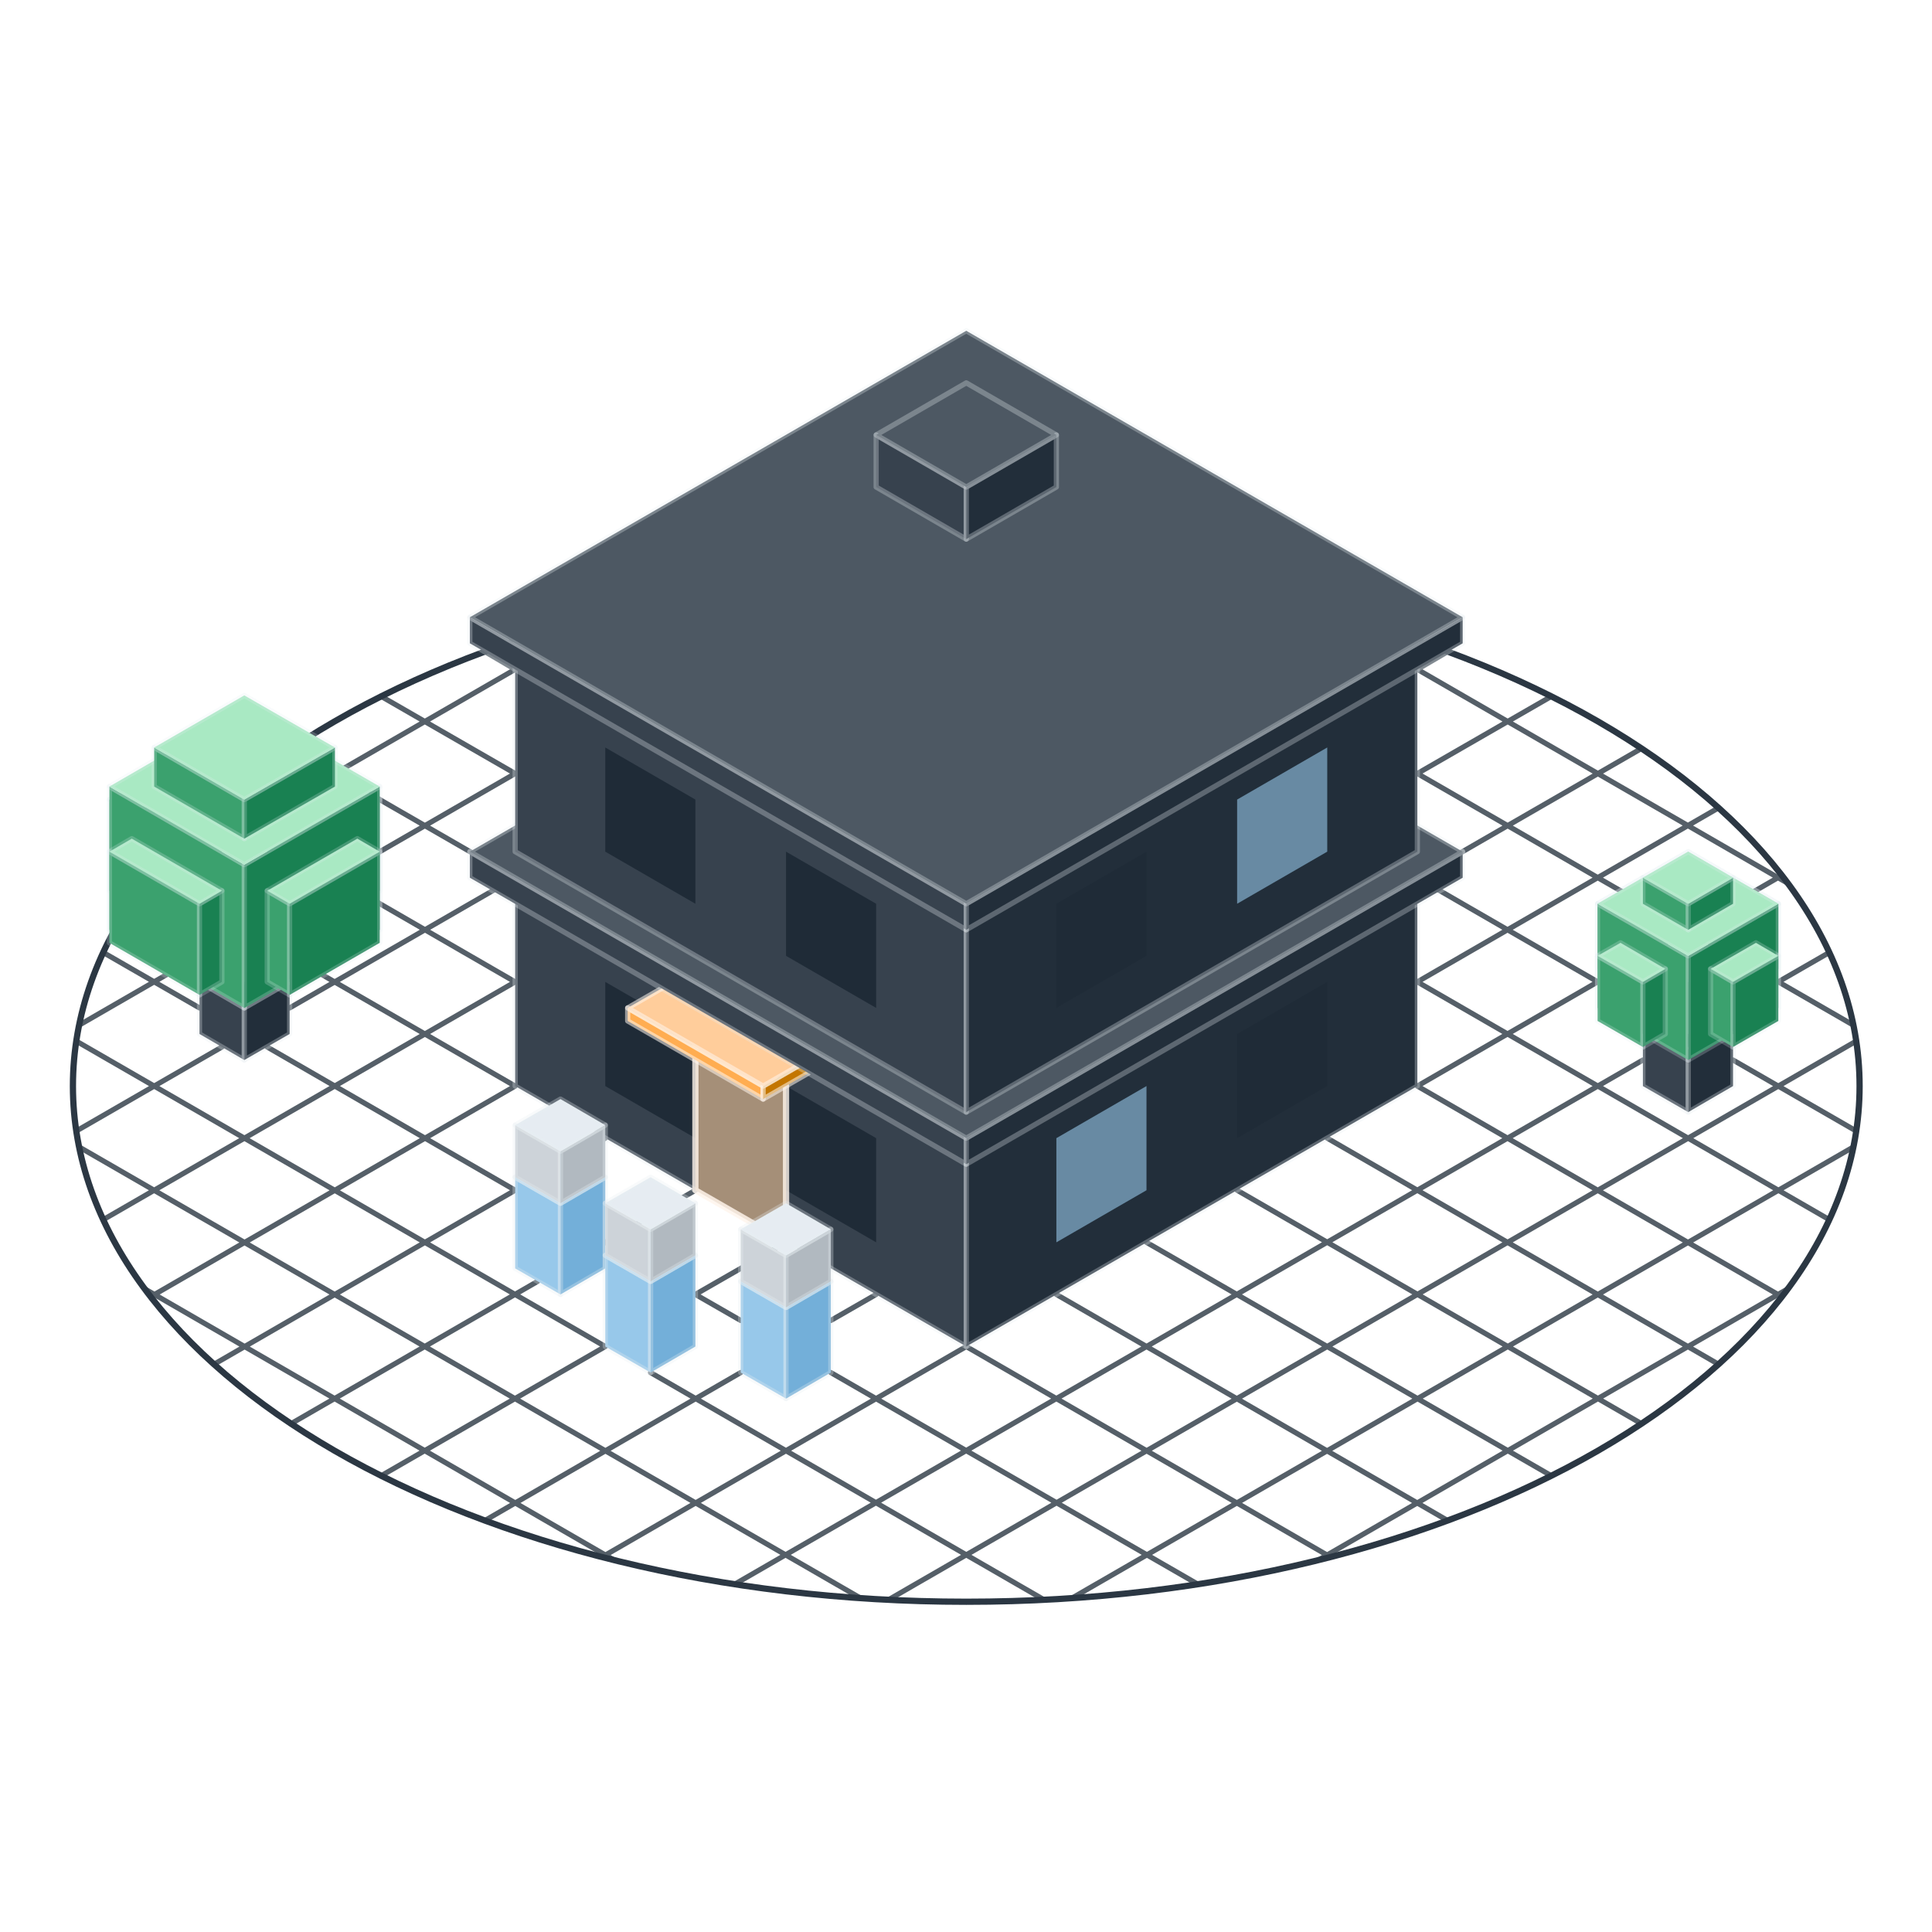
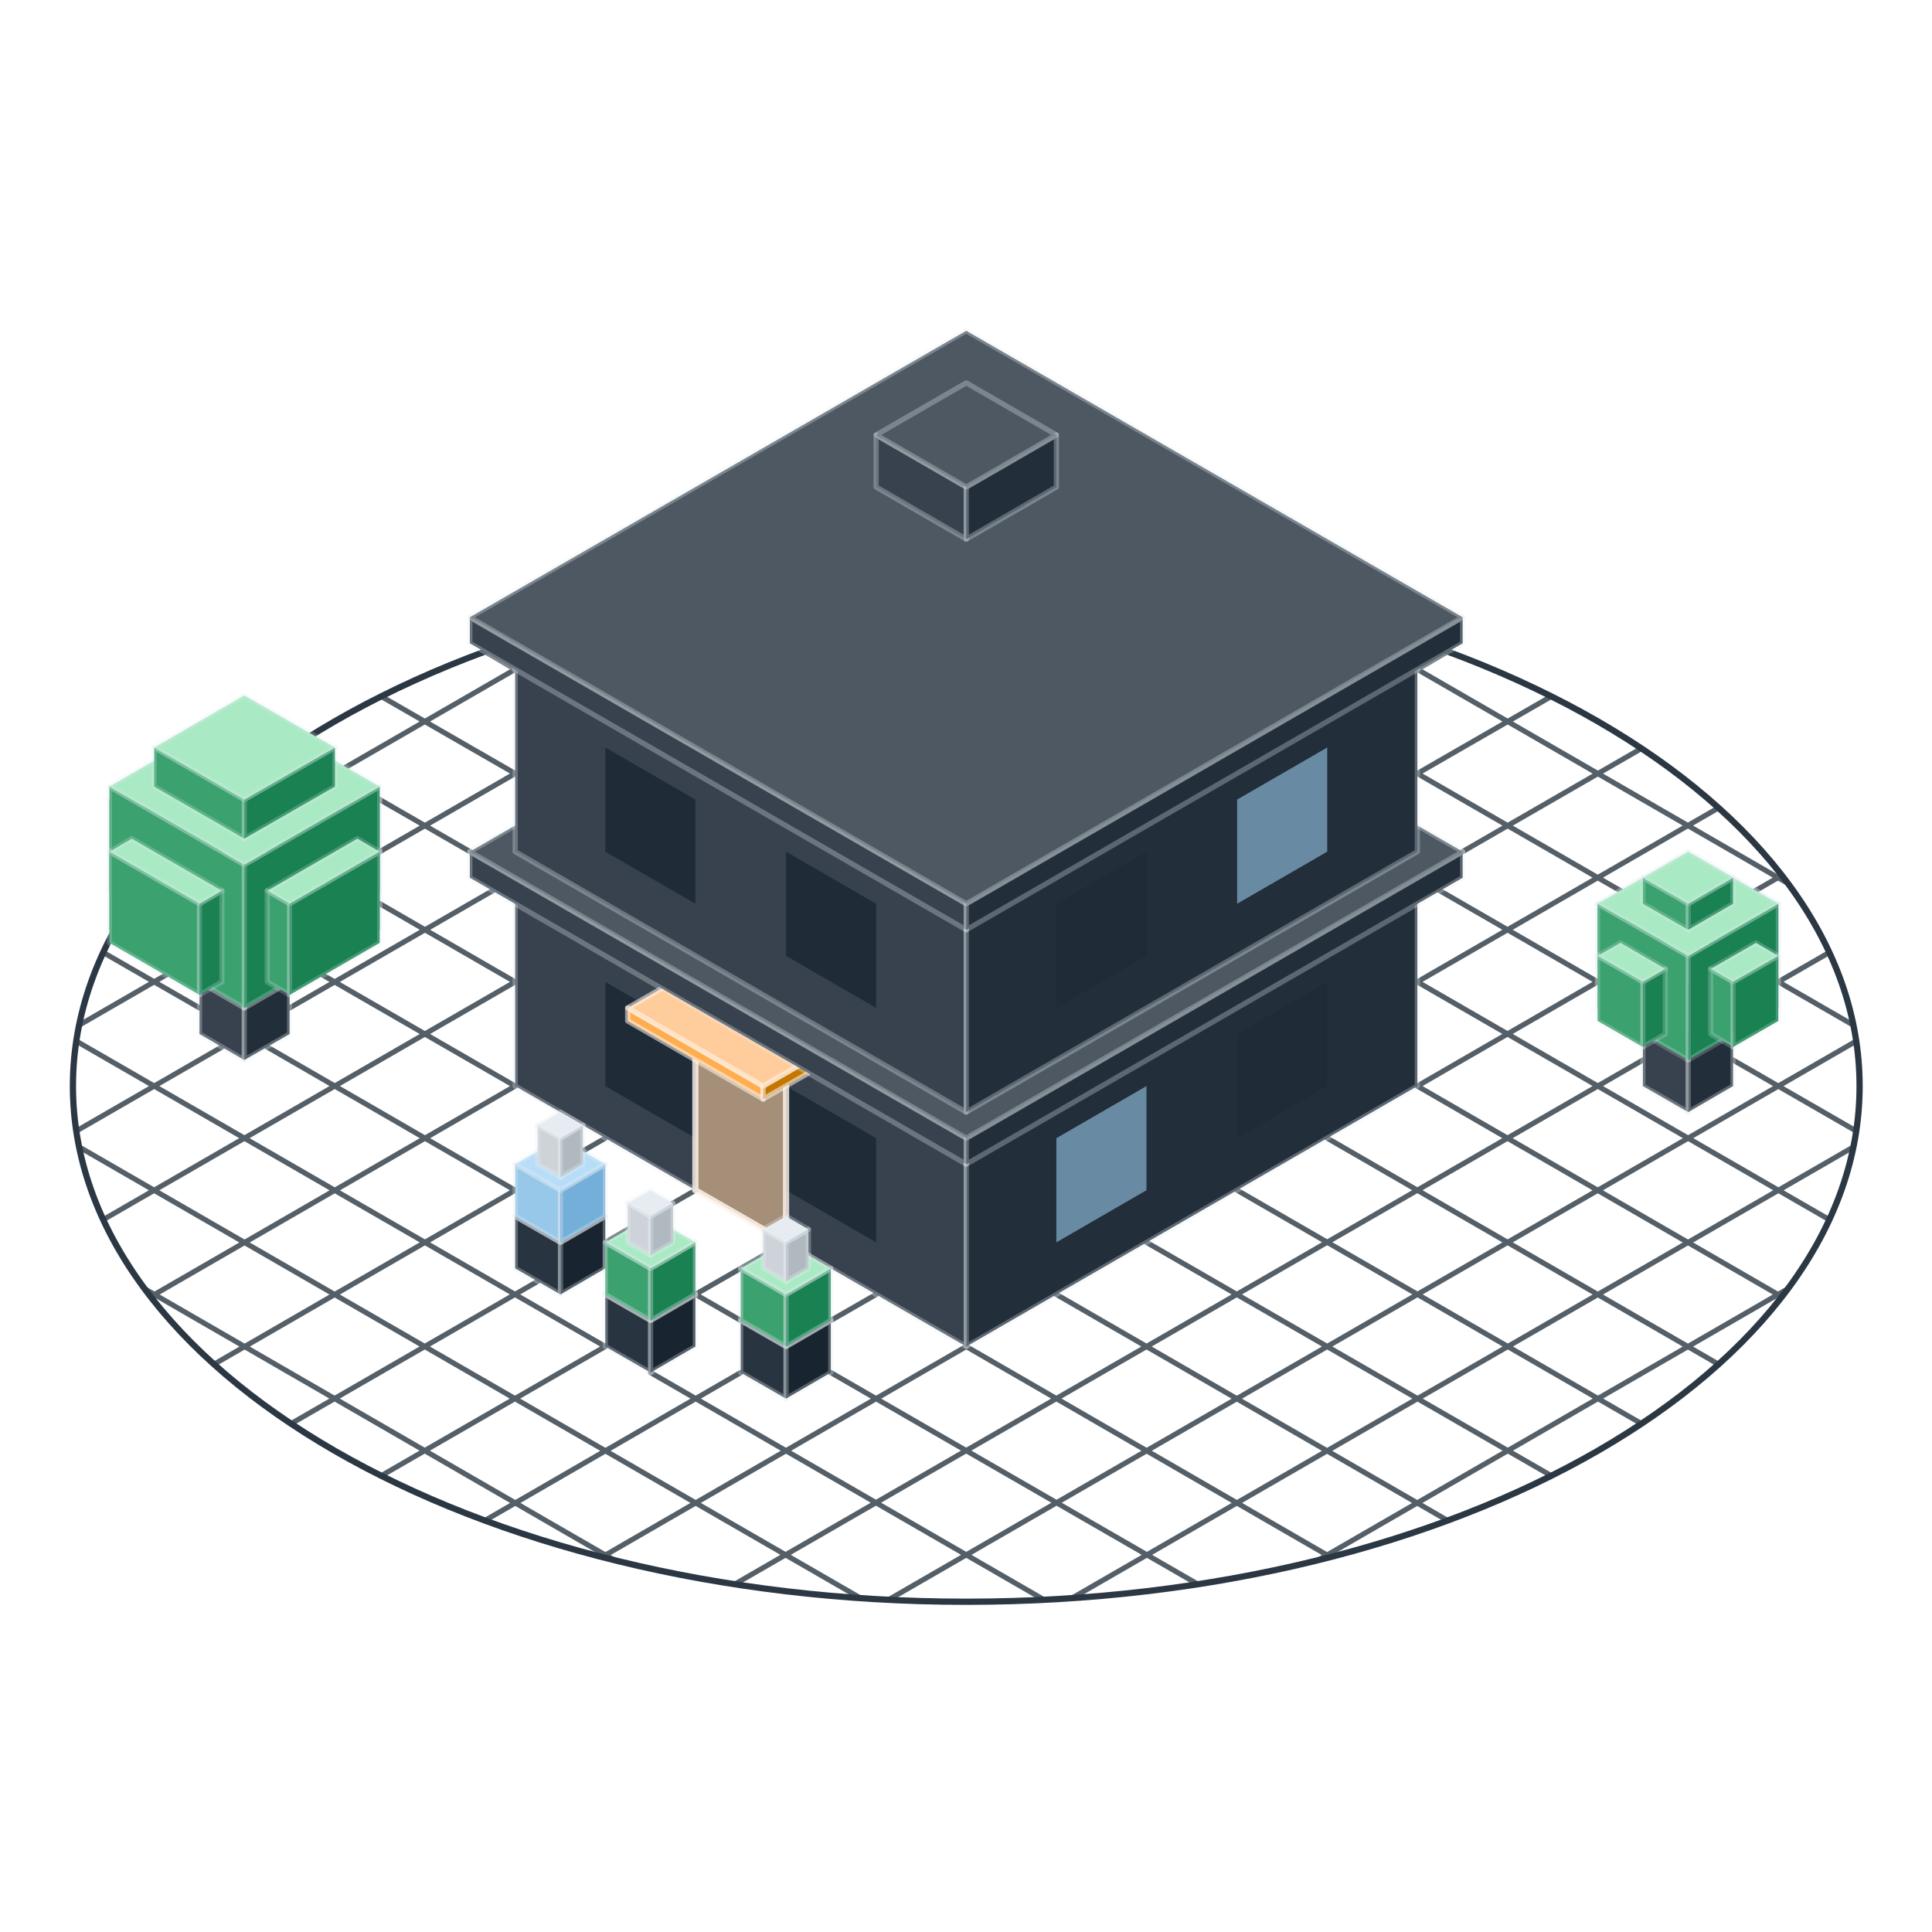
<svg xmlns="http://www.w3.org/2000/svg" id="plain" viewBox="-185.5 -208.5 370.9 370.9" width="480" height="480" role="img" aria-label="Your office: one building, people at the door">
  <style>svg:target .lbl{display:none}</style>
  <g font-family="Barlow, 'Segoe UI', Roboto, Helvetica, Arial, sans-serif" stroke-linecap="round" stroke-linejoin="round">
-     <path d="M-86.6,-80.0L-157.6,-39.0M-86.6,-60.0L-129.9,-35.0M-151.6,-22.5L-170.3,-11.7M-86.6,-40.0L-129.9,-15.0M-142.9,-7.5L-170.8,8.6M-86.6,-20.0L-165.6,25.6M-86.6,0.0L-156.5,40.4M92.4,-83.4L86.6,-80.0M-69.3,10.0L-75.8,13.7M-86.6,20.0L-144.4,53.4M112.3,-74.8L86.6,-60.0M-52.0,20.0L-69.3,30.0M-82.3,37.5L-129.6,64.8M129.6,-64.8L86.6,-40.0M-34.6,30.0L-52.0,40.0M-69.3,50.0L-112.3,74.8M144.4,-53.4L86.6,-20.0M-17.3,40.0L-26.0,45.0M-43.3,55.0L-92.4,83.4M156.5,-40.4L86.6,0.0M0.0,50.0L-69.9,90.4M165.6,-25.6L147.2,-15.0M129.9,-5.0L-44.4,95.6M170.8,-8.6L-14.9,98.6M170.3,11.7L20.3,98.3M157.6,39.0L67.6,91.0M86.6,-80.0L157.6,-39.0M86.6,-60.0L170.3,-11.7M86.6,-40.0L129.9,-15.0M147.2,-5.0L170.8,8.6M86.6,-20.0L165.6,25.6M86.6,0.0L156.5,40.4M-92.4,-83.4L-86.6,-80.0M69.3,10.0L144.4,53.4M-112.3,-74.8L-86.6,-60.0M52.0,20.0L129.6,64.8M-129.6,-64.8L-86.6,-40.0M34.6,30.0L112.3,74.8M-144.4,-53.4L-86.6,-20.0M17.3,40.0L92.4,83.4M-156.5,-40.4L-147.2,-35.0M-125.6,-22.5L-86.6,0.0M0.0,50.0L69.9,90.4M-165.6,-25.6L-147.2,-15.0M-134.2,-7.5L-86.6,20.0M-69.3,30.0L-67.1,31.2M-52.0,40.0L-43.3,45.0M-26.0,55.0L44.4,95.6M-170.8,-8.6L-69.3,50.0M-60.6,55.0L14.9,98.6M-170.3,11.7L-20.3,98.3M-157.6,39.0L-67.6,91.0" class="floor" fill="none" stroke="#2B3743" stroke-width="1" stroke-opacity="0.8" />
+     <path d="M-86.6,-80.0L-157.6,-39.0M-86.6,-60.0L-129.9,-35.0M-151.6,-22.5L-170.3,-11.7M-86.6,-40.0L-129.9,-15.0M-142.9,-7.5L-170.8,8.6M-86.6,-20.0L-165.6,25.6M-86.6,0.0L-156.5,40.4M92.4,-83.4L86.6,-80.0M-69.3,10.0L-144.4,53.4M112.3,-74.8L86.6,-60.0M-52.0,20.0L-69.3,30.0M-82.3,37.5L-129.6,64.8M129.6,-64.8L86.6,-40.0M-34.6,30.0L-52.0,40.0M-69.3,50.0L-112.3,74.8M144.4,-53.4L86.6,-20.0M-17.3,40.0L-26.0,45.0M-43.3,55.0L-92.4,83.4M156.5,-40.4L86.6,0.0M0.0,50.0L-69.9,90.4M165.6,-25.6L147.2,-15.0M129.9,-5.0L-44.4,95.6M170.8,-8.6L-14.9,98.6M170.3,11.7L20.3,98.3M157.6,39.0L67.6,91.0M86.6,-80.0L157.6,-39.0M86.6,-60.0L170.3,-11.7M86.6,-40.0L129.9,-15.0M147.2,-5.0L170.8,8.6M86.6,-20.0L165.6,25.6M86.6,0.0L156.5,40.4M-92.4,-83.4L-86.6,-80.0M69.3,10.0L144.4,53.4M-112.3,-74.8L-86.6,-60.0M52.0,20.0L129.6,64.8M-129.6,-64.8L-86.6,-40.0M34.6,30.0L112.3,74.8M-144.4,-53.4L-86.6,-20.0M17.3,40.0L92.4,83.4M-156.5,-40.4L-147.2,-35.0M-125.6,-22.5L-86.6,0.0M0.0,50.0L69.9,90.4M-165.6,-25.6L-147.2,-15.0M-134.2,-7.5L-82.3,22.5M-69.3,30.0L-43.3,45.0M-26.0,55.0L44.4,95.6M-170.8,-8.6L-69.3,50.0M-60.6,55.0L14.9,98.6M-170.3,11.7L-20.3,98.3M-157.6,39.0L-67.6,91.0" class="floor" fill="none" stroke="#2B3743" stroke-width="1" stroke-opacity="0.8" />
    <ellipse cx="0.0" cy="0.0" rx="171.5" ry="99.0" fill="none" stroke="#2B3743" stroke-width="1.2" />
    <g class="pc" data-o="3">
      <polygon points="-147.2,-10.0 -138.6,-5.0 -138.6,-20.0 -147.2,-25.0" fill="#37424E" stroke="#E6ECF2" stroke-width="1" stroke-opacity="0.3" />
      <polygon points="-129.9,-10.0 -138.6,-5.0 -138.6,-20.0 -129.9,-25.0" fill="#222E3A" stroke="#E6ECF2" stroke-width="1" stroke-opacity="0.3" />
      <polygon points="-138.6,-30.0 -129.9,-25.0 -138.6,-20.0 -147.2,-25.0" fill="#4D5863" stroke="#E6ECF2" stroke-width="1" stroke-opacity="0.3" />
      <polygon points="-155.9,-25.0 -138.6,-15.0 -138.6,-20.0 -155.9,-30.0" fill="#3BA16E" stroke="#E6ECF2" stroke-width="1" stroke-opacity="0.22" />
      <polygon points="-121.2,-25.0 -138.6,-15.0 -138.6,-20.0 -121.2,-30.0" fill="#198152" stroke="#E6ECF2" stroke-width="1" stroke-opacity="0.22" />
      <polygon points="-138.6,-40.0 -121.2,-30.0 -138.6,-20.0 -155.9,-30.0" fill="#A9E9C3" stroke="#E6ECF2" stroke-width="1" stroke-opacity="0.22" />
      <polygon points="-164.5,-37.5 -160.2,-35.0 -160.2,-52.5 -164.5,-55.0" fill="#3BA16E" stroke="#E6ECF2" stroke-width="1" stroke-opacity="0.22" />
      <polygon points="-142.9,-45.0 -160.2,-35.0 -160.2,-52.5 -142.9,-62.5" fill="#198152" stroke="#E6ECF2" stroke-width="1" stroke-opacity="0.22" />
      <polygon points="-147.2,-65.0 -142.9,-62.5 -160.2,-52.5 -164.5,-55.0" fill="#A9E9C3" stroke="#E6ECF2" stroke-width="1" stroke-opacity="0.22" />
      <polygon points="-134.2,-45.0 -116.9,-35.0 -116.9,-52.5 -134.2,-62.5" fill="#3BA16E" stroke="#E6ECF2" stroke-width="1" stroke-opacity="0.22" />
      <polygon points="-112.6,-37.5 -116.9,-35.0 -116.9,-52.5 -112.6,-55.0" fill="#198152" stroke="#E6ECF2" stroke-width="1" stroke-opacity="0.22" />
      <polygon points="-129.9,-65.0 -112.6,-55.0 -116.9,-52.5 -134.2,-62.5" fill="#A9E9C3" stroke="#E6ECF2" stroke-width="1" stroke-opacity="0.22" />
      <polygon points="-164.5,-30.0 -138.6,-15.0 -138.6,-42.5 -164.5,-57.5" fill="#3BA16E" stroke="#E6ECF2" stroke-width="1" stroke-opacity="0.22" />
      <polygon points="-112.6,-30.0 -138.6,-15.0 -138.6,-42.5 -112.6,-57.5" fill="#198152" stroke="#E6ECF2" stroke-width="1" stroke-opacity="0.22" />
      <polygon points="-138.6,-72.5 -112.6,-57.5 -138.6,-42.5 -164.5,-57.5" fill="#A9E9C3" stroke="#E6ECF2" stroke-width="1" stroke-opacity="0.22" />
      <polygon points="-134.2,-20.0 -129.9,-17.5 -129.9,-35.0 -134.2,-37.5" fill="#3BA16E" stroke="#E6ECF2" stroke-width="1" stroke-opacity="0.22" />
      <polygon points="-112.6,-27.5 -129.9,-17.5 -129.9,-35.0 -112.6,-45.0" fill="#198152" stroke="#E6ECF2" stroke-width="1" stroke-opacity="0.22" />
      <polygon points="-116.9,-47.5 -112.6,-45.0 -129.9,-35.0 -134.2,-37.5" fill="#A9E9C3" stroke="#E6ECF2" stroke-width="1" stroke-opacity="0.22" />
      <polygon points="-164.5,-27.5 -147.2,-17.5 -147.2,-35.0 -164.5,-45.0" fill="#3BA16E" stroke="#E6ECF2" stroke-width="1" stroke-opacity="0.22" />
      <polygon points="-142.9,-20.0 -147.2,-17.5 -147.2,-35.0 -142.9,-37.5" fill="#198152" stroke="#E6ECF2" stroke-width="1" stroke-opacity="0.22" />
      <polygon points="-160.2,-47.5 -142.9,-37.5 -147.2,-35.0 -164.5,-45.0" fill="#A9E9C3" stroke="#E6ECF2" stroke-width="1" stroke-opacity="0.22" />
      <polygon points="-155.9,-57.5 -138.6,-47.5 -138.6,-55.0 -155.9,-65.0" fill="#3BA16E" stroke="#E6ECF2" stroke-width="1" stroke-opacity="0.22" />
      <polygon points="-121.2,-57.5 -138.6,-47.5 -138.6,-55.0 -121.2,-65.0" fill="#198152" stroke="#E6ECF2" stroke-width="1" stroke-opacity="0.22" />
      <polygon points="-138.6,-75.0 -121.2,-65.0 -138.6,-55.0 -155.9,-65.0" fill="#A9E9C3" stroke="#E6ECF2" stroke-width="1" stroke-opacity="0.22" />
      <polygon points="129.9,0.0 138.6,5.0 138.6,-7.5 129.9,-12.5" fill="#37424E" stroke="#E6ECF2" stroke-width="1" stroke-opacity="0.3" />
      <polygon points="147.2,0.0 138.6,5.0 138.6,-7.5 147.2,-12.5" fill="#222E3A" stroke="#E6ECF2" stroke-width="1" stroke-opacity="0.3" />
      <polygon points="138.6,-17.5 147.2,-12.5 138.6,-7.5 129.9,-12.5" fill="#4D5863" stroke="#E6ECF2" stroke-width="1" stroke-opacity="0.3" />
      <polygon points="129.9,-12.5 138.6,-7.5 138.6,-10.0 129.9,-15.0" fill="#3BA16E" stroke="#E6ECF2" stroke-width="1" stroke-opacity="0.22" />
      <polygon points="147.2,-12.5 138.6,-7.5 138.6,-10.0 147.2,-15.0" fill="#198152" stroke="#E6ECF2" stroke-width="1" stroke-opacity="0.22" />
      <polygon points="138.6,-20.0 147.2,-15.0 138.6,-10.0 129.9,-15.0" fill="#A9E9C3" stroke="#E6ECF2" stroke-width="1" stroke-opacity="0.22" />
      <polygon points="121.2,-22.5 125.6,-20.0 125.6,-32.5 121.2,-35.0" fill="#3BA16E" stroke="#E6ECF2" stroke-width="1" stroke-opacity="0.22" />
      <polygon points="134.2,-25.0 125.6,-20.0 125.6,-32.5 134.2,-37.5" fill="#198152" stroke="#E6ECF2" stroke-width="1" stroke-opacity="0.22" />
      <polygon points="129.9,-40.0 134.2,-37.5 125.6,-32.5 121.2,-35.0" fill="#A9E9C3" stroke="#E6ECF2" stroke-width="1" stroke-opacity="0.22" />
      <polygon points="142.9,-25.0 151.6,-20.0 151.6,-32.5 142.9,-37.5" fill="#3BA16E" stroke="#E6ECF2" stroke-width="1" stroke-opacity="0.22" />
      <polygon points="155.9,-22.5 151.6,-20.0 151.6,-32.5 155.9,-35.0" fill="#198152" stroke="#E6ECF2" stroke-width="1" stroke-opacity="0.22" />
      <polygon points="147.2,-40.0 155.9,-35.0 151.6,-32.5 142.9,-37.5" fill="#A9E9C3" stroke="#E6ECF2" stroke-width="1" stroke-opacity="0.22" />
      <polygon points="121.2,-15.0 138.6,-5.0 138.6,-25.0 121.2,-35.0" fill="#3BA16E" stroke="#E6ECF2" stroke-width="1" stroke-opacity="0.22" />
      <polygon points="155.9,-15.0 138.6,-5.0 138.6,-25.0 155.9,-35.0" fill="#198152" stroke="#E6ECF2" stroke-width="1" stroke-opacity="0.22" />
      <polygon points="138.6,-45.0 155.9,-35.0 138.6,-25.0 121.2,-35.0" fill="#A9E9C3" stroke="#E6ECF2" stroke-width="1" stroke-opacity="0.22" />
      <polygon points="142.9,-10.0 147.2,-7.5 147.2,-20.0 142.9,-22.5" fill="#3BA16E" stroke="#E6ECF2" stroke-width="1" stroke-opacity="0.22" />
      <polygon points="155.9,-12.5 147.2,-7.5 147.2,-20.0 155.9,-25.0" fill="#198152" stroke="#E6ECF2" stroke-width="1" stroke-opacity="0.22" />
      <polygon points="151.6,-27.5 155.9,-25.0 147.2,-20.0 142.9,-22.5" fill="#A9E9C3" stroke="#E6ECF2" stroke-width="1" stroke-opacity="0.22" />
      <polygon points="121.2,-12.5 129.9,-7.5 129.9,-20.0 121.2,-25.0" fill="#3BA16E" stroke="#E6ECF2" stroke-width="1" stroke-opacity="0.22" />
      <polygon points="134.2,-10.0 129.9,-7.5 129.9,-20.0 134.2,-22.5" fill="#198152" stroke="#E6ECF2" stroke-width="1" stroke-opacity="0.22" />
      <polygon points="125.6,-27.5 134.2,-22.5 129.9,-20.0 121.2,-25.0" fill="#A9E9C3" stroke="#E6ECF2" stroke-width="1" stroke-opacity="0.22" />
      <polygon points="129.9,-35.0 138.6,-30.0 138.6,-35.0 129.9,-40.0" fill="#3BA16E" stroke="#E6ECF2" stroke-width="1" stroke-opacity="0.22" />
      <polygon points="147.2,-35.0 138.6,-30.0 138.6,-35.0 147.2,-40.0" fill="#198152" stroke="#E6ECF2" stroke-width="1" stroke-opacity="0.22" />
      <polygon points="138.6,-45.0 147.2,-40.0 138.6,-35.0 129.9,-40.0" fill="#A9E9C3" stroke="#E6ECF2" stroke-width="1" stroke-opacity="0.22" />
    </g>
    <g class="pc" data-o="0">
      <polygon points="-86.6,0.0 0.0,50.0 0.0,10.0 -86.6,-40.0" fill="#37424E" stroke="#E6ECF2" stroke-width="1" stroke-opacity="0.3" />
      <polygon points="86.6,0.0 0.0,50.0 0.0,10.0 86.6,-40.0" fill="#222E3A" stroke="#E6ECF2" stroke-width="1" stroke-opacity="0.3" />
      <polygon points="0.0,-90.0 86.6,-40.0 0.0,10.0 -86.6,-40.0" fill="#4D5863" stroke="#E6ECF2" stroke-width="1" stroke-opacity="0.3" />
      <polygon points="69.3,0.0 52.0,10.0 52.0,-10.0 69.3,-20.0" fill="#1F2B37" />
      <polygon points="34.6,20.0 17.3,30.0 17.3,10.0 34.6,0.0" fill="#97C8EA" fill-opacity="0.6" />
      <polygon points="-69.3,0.0 -52.0,10.0 -52.0,-10.0 -69.3,-20.0" fill="#1F2B37" />
      <polygon points="-34.6,20.0 -17.3,30.0 -17.3,10.0 -34.6,0.0" fill="#1F2B37" />
      <polygon points="-52.0,20.0 -34.6,30.0 -34.6,0.0 -52.0,-10.0" fill="#FFCD9B" fill-opacity="0.55" stroke="#FFF5EC" stroke-width="1.2" stroke-opacity="0.8" />
      <polygon points="-65.0,-12.5 -39.0,2.5 -39.0,0.0 -65.0,-15.0" fill="#FFAD51" stroke="#FFF5EC" stroke-width="1" stroke-opacity="0.55" />
      <polygon points="-30.3,-2.5 -39.0,2.5 -39.0,0.0 -30.3,-5.0" fill="#C37600" stroke="#FFF5EC" stroke-width="1" stroke-opacity="0.55" />
      <polygon points="-56.3,-20.0 -30.3,-5.0 -39.0,0.0 -65.0,-15.0" fill="#FFCD9B" stroke="#FFF5EC" stroke-width="1" stroke-opacity="0.55" />
      <polygon points="-95.3,-40.0 0.0,15.0 0.0,10.0 -95.3,-45.0" fill="#37424E" stroke="#E6ECF2" stroke-width="1" stroke-opacity="0.3" />
      <polygon points="95.3,-40.0 0.0,15.0 0.0,10.0 95.3,-45.0" fill="#222E3A" stroke="#E6ECF2" stroke-width="1" stroke-opacity="0.3" />
      <polygon points="0.0,-100.0 95.3,-45.0 0.0,10.0 -95.3,-45.0" fill="#4D5863" stroke="#E6ECF2" stroke-width="1" stroke-opacity="0.3" />
    </g>
    <g class="pc" data-o="1">
      <polygon points="-86.6,-45.0 0.0,5.0 0.0,-35.0 -86.6,-85.0" fill="#37424E" stroke="#E6ECF2" stroke-width="1" stroke-opacity="0.3" />
      <polygon points="86.6,-45.0 0.0,5.0 0.0,-35.0 86.6,-85.0" fill="#222E3A" stroke="#E6ECF2" stroke-width="1" stroke-opacity="0.3" />
      <polygon points="0.0,-135.0 86.6,-85.0 0.0,-35.0 -86.6,-85.0" fill="#4D5863" stroke="#E6ECF2" stroke-width="1" stroke-opacity="0.3" />
      <polygon points="69.3,-45.0 52.0,-35.0 52.0,-55.0 69.3,-65.0" fill="#97C8EA" fill-opacity="0.6" />
      <polygon points="34.6,-25.0 17.3,-15.0 17.3,-35.0 34.6,-45.0" fill="#1F2B37" />
      <polygon points="-69.3,-45.0 -52.0,-35.0 -52.0,-55.0 -69.3,-65.0" fill="#1F2B37" />
      <polygon points="-34.6,-25.0 -17.3,-15.0 -17.3,-35.0 -34.6,-45.0" fill="#1F2B37" />
      <polygon points="-95.3,-85.0 0.0,-30.0 0.0,-35.0 -95.3,-90.0" fill="#37424E" stroke="#E6ECF2" stroke-width="1" stroke-opacity="0.3" />
      <polygon points="95.3,-85.0 0.0,-30.0 0.0,-35.0 95.3,-90.0" fill="#222E3A" stroke="#E6ECF2" stroke-width="1" stroke-opacity="0.3" />
      <polygon points="0.0,-145.0 95.3,-90.0 0.0,-35.0 -95.3,-90.0" fill="#4D5863" stroke="#E6ECF2" stroke-width="1" stroke-opacity="0.3" />
      <polygon points="-17.3,-115.0 0.0,-105.0 0.0,-115.0 -17.3,-125.0" fill="#37424E" stroke="#E6ECF2" stroke-width="1" stroke-opacity="0.3" />
      <polygon points="17.3,-115.0 0.0,-105.0 0.0,-115.0 17.3,-125.0" fill="#222E3A" stroke="#E6ECF2" stroke-width="1" stroke-opacity="0.3" />
      <polygon points="0.0,-135.0 17.3,-125.0 0.0,-115.0 -17.3,-125.0" fill="#4D5863" stroke="#E6ECF2" stroke-width="1" stroke-opacity="0.3" />
    </g>
    <g class="pc" data-o="4">
-       <polygon points="-86.6,35.0 -77.9,40.0 -77.9,22.5 -86.6,17.5" fill="#97C8EA" stroke="#E6ECF2" stroke-width="1" stroke-opacity="0.3" />
-       <polygon points="-69.3,35.0 -77.9,40.0 -77.9,22.5 -69.3,17.5" fill="#73AFD9" stroke="#E6ECF2" stroke-width="1" stroke-opacity="0.3" />
-       <polygon points="-77.9,12.5 -69.3,17.5 -77.9,22.5 -86.6,17.5" fill="#B7DDF8" stroke="#E6ECF2" stroke-width="1" stroke-opacity="0.3" />
-       <polygon points="-86.6,17.5 -77.9,22.5 -77.9,12.5 -86.6,7.5" fill="#CDD3D9" stroke="#E6ECF2" stroke-width="1" stroke-opacity="0.3" />
-       <polygon points="-69.3,17.5 -77.9,22.5 -77.9,12.5 -69.3,7.5" fill="#B1B9C0" stroke="#E6ECF2" stroke-width="1" stroke-opacity="0.3" />
-       <polygon points="-77.9,2.5 -69.3,7.5 -77.9,12.5 -86.6,7.5" fill="#E6ECF2" stroke="#E6ECF2" stroke-width="1" stroke-opacity="0.3" />
+       <polygon points="-86.6,35.0 -77.9,40.0 -77.9,30.0 -86.6,25.0" fill="#283440" stroke="#E6ECF2" stroke-width="1" stroke-opacity="0.3" />
+       <polygon points="-69.3,35.0 -77.9,40.0 -77.9,30.0 -69.3,25.0" fill="#182430" stroke="#E6ECF2" stroke-width="1" stroke-opacity="0.3" />
+       <polygon points="-77.9,20.0 -69.3,25.0 -77.9,30.0 -86.6,25.0" fill="#25303C" stroke="#E6ECF2" stroke-width="1" stroke-opacity="0.3" />
+       <polygon points="-86.6,25.0 -77.9,30.0 -77.9,20.0 -86.6,15.0" fill="#97C8EA" stroke="#E6ECF2" stroke-width="1" stroke-opacity="0.3" />
+       <polygon points="-69.3,25.0 -77.9,30.0 -77.9,20.0 -69.3,15.0" fill="#73AFD9" stroke="#E6ECF2" stroke-width="1" stroke-opacity="0.3" />
+       <polygon points="-77.9,10.0 -69.3,15.0 -77.9,20.0 -86.6,15.0" fill="#B7DDF8" stroke="#E6ECF2" stroke-width="1" stroke-opacity="0.3" />
+       <polygon points="-82.3,15.0 -77.9,17.5 -77.9,10.0 -82.3,7.5" fill="#CDD3D9" stroke="#E6ECF2" stroke-width="1" stroke-opacity="0.3" />
+       <polygon points="-73.6,15.0 -77.9,17.5 -77.9,10.0 -73.6,7.5" fill="#B1B9C0" stroke="#E6ECF2" stroke-width="1" stroke-opacity="0.3" />
+       <polygon points="-77.9,5.0 -73.6,7.5 -77.9,10.0 -82.3,7.5" fill="#E6ECF2" stroke="#E6ECF2" stroke-width="1" stroke-opacity="0.3" />
    </g>
    <g class="pc" data-o="5">
-       <polygon points="-69.3,50.0 -60.6,55.0 -60.6,37.5 -69.3,32.5" fill="#97C8EA" stroke="#E6ECF2" stroke-width="1" stroke-opacity="0.3" />
-       <polygon points="-52.0,50.0 -60.6,55.0 -60.6,37.5 -52.0,32.5" fill="#73AFD9" stroke="#E6ECF2" stroke-width="1" stroke-opacity="0.3" />
-       <polygon points="-60.6,27.5 -52.0,32.5 -60.6,37.5 -69.3,32.5" fill="#B7DDF8" stroke="#E6ECF2" stroke-width="1" stroke-opacity="0.3" />
-       <polygon points="-69.3,32.5 -60.6,37.5 -60.6,27.5 -69.3,22.5" fill="#CDD3D9" stroke="#E6ECF2" stroke-width="1" stroke-opacity="0.3" />
-       <polygon points="-52.0,32.5 -60.6,37.5 -60.6,27.5 -52.0,22.5" fill="#B1B9C0" stroke="#E6ECF2" stroke-width="1" stroke-opacity="0.3" />
-       <polygon points="-60.6,17.5 -52.0,22.5 -60.6,27.5 -69.3,22.5" fill="#E6ECF2" stroke="#E6ECF2" stroke-width="1" stroke-opacity="0.3" />
+       <polygon points="-69.3,50.0 -60.6,55.0 -60.6,45.0 -69.3,40.0" fill="#283440" stroke="#E6ECF2" stroke-width="1" stroke-opacity="0.3" />
+       <polygon points="-52.0,50.0 -60.6,55.0 -60.6,45.0 -52.0,40.0" fill="#182430" stroke="#E6ECF2" stroke-width="1" stroke-opacity="0.3" />
+       <polygon points="-60.6,35.0 -52.0,40.0 -60.6,45.0 -69.3,40.0" fill="#25303C" stroke="#E6ECF2" stroke-width="1" stroke-opacity="0.3" />
+       <polygon points="-69.3,40.0 -60.6,45.0 -60.6,35.0 -69.3,30.0" fill="#3BA16E" stroke="#E6ECF2" stroke-width="1" stroke-opacity="0.3" />
+       <polygon points="-52.0,40.0 -60.6,45.0 -60.6,35.0 -52.0,30.0" fill="#198152" stroke="#E6ECF2" stroke-width="1" stroke-opacity="0.3" />
+       <polygon points="-60.6,25.0 -52.0,30.0 -60.6,35.0 -69.3,30.0" fill="#A9E9C3" stroke="#E6ECF2" stroke-width="1" stroke-opacity="0.3" />
+       <polygon points="-65.0,30.0 -60.6,32.5 -60.6,25.0 -65.0,22.5" fill="#CDD3D9" stroke="#E6ECF2" stroke-width="1" stroke-opacity="0.3" />
+       <polygon points="-56.3,30.0 -60.6,32.5 -60.6,25.0 -56.3,22.5" fill="#B1B9C0" stroke="#E6ECF2" stroke-width="1" stroke-opacity="0.3" />
+       <polygon points="-60.6,20.0 -56.3,22.5 -60.6,25.0 -65.0,22.5" fill="#E6ECF2" stroke="#E6ECF2" stroke-width="1" stroke-opacity="0.3" />
    </g>
    <g class="pc" data-o="6">
-       <polygon points="-43.3,55.0 -34.6,60.0 -34.6,42.5 -43.3,37.5" fill="#97C8EA" stroke="#E6ECF2" stroke-width="1" stroke-opacity="0.3" />
-       <polygon points="-26.0,55.0 -34.6,60.0 -34.6,42.5 -26.0,37.5" fill="#73AFD9" stroke="#E6ECF2" stroke-width="1" stroke-opacity="0.3" />
-       <polygon points="-34.6,32.5 -26.0,37.5 -34.6,42.5 -43.3,37.5" fill="#B7DDF8" stroke="#E6ECF2" stroke-width="1" stroke-opacity="0.3" />
-       <polygon points="-43.3,37.5 -34.6,42.5 -34.6,32.5 -43.3,27.5" fill="#CDD3D9" stroke="#E6ECF2" stroke-width="1" stroke-opacity="0.3" />
-       <polygon points="-26.0,37.5 -34.6,42.5 -34.6,32.5 -26.0,27.5" fill="#B1B9C0" stroke="#E6ECF2" stroke-width="1" stroke-opacity="0.3" />
-       <polygon points="-34.6,22.5 -26.0,27.5 -34.6,32.5 -43.3,27.5" fill="#E6ECF2" stroke="#E6ECF2" stroke-width="1" stroke-opacity="0.3" />
+       <polygon points="-43.3,55.0 -34.6,60.0 -34.6,50.0 -43.3,45.0" fill="#283440" stroke="#E6ECF2" stroke-width="1" stroke-opacity="0.3" />
+       <polygon points="-26.0,55.0 -34.6,60.0 -34.6,50.0 -26.0,45.0" fill="#182430" stroke="#E6ECF2" stroke-width="1" stroke-opacity="0.3" />
+       <polygon points="-34.6,40.0 -26.0,45.0 -34.6,50.0 -43.3,45.0" fill="#25303C" stroke="#E6ECF2" stroke-width="1" stroke-opacity="0.3" />
+       <polygon points="-43.3,45.0 -34.6,50.0 -34.6,40.0 -43.3,35.0" fill="#3BA16E" stroke="#E6ECF2" stroke-width="1" stroke-opacity="0.3" />
+       <polygon points="-26.0,45.0 -34.6,50.0 -34.6,40.0 -26.0,35.0" fill="#198152" stroke="#E6ECF2" stroke-width="1" stroke-opacity="0.3" />
+       <polygon points="-34.6,30.0 -26.0,35.0 -34.6,40.0 -43.3,35.0" fill="#A9E9C3" stroke="#E6ECF2" stroke-width="1" stroke-opacity="0.3" />
+       <polygon points="-39.0,35.0 -34.6,37.5 -34.6,30.0 -39.0,27.5" fill="#CDD3D9" stroke="#E6ECF2" stroke-width="1" stroke-opacity="0.3" />
+       <polygon points="-30.3,35.0 -34.6,37.5 -34.6,30.0 -30.3,27.5" fill="#B1B9C0" stroke="#E6ECF2" stroke-width="1" stroke-opacity="0.3" />
+       <polygon points="-34.6,25.0 -30.3,27.5 -34.6,30.0 -39.0,27.5" fill="#E6ECF2" stroke="#E6ECF2" stroke-width="1" stroke-opacity="0.3" />
    </g>
    <circle class="tg-a" data-a="a" cx="-52.0" cy="-10.0" r="0" />
    <circle class="tg-a" data-a="b" cx="0.0" cy="-90.0" r="0" />
  </g>
</svg>
